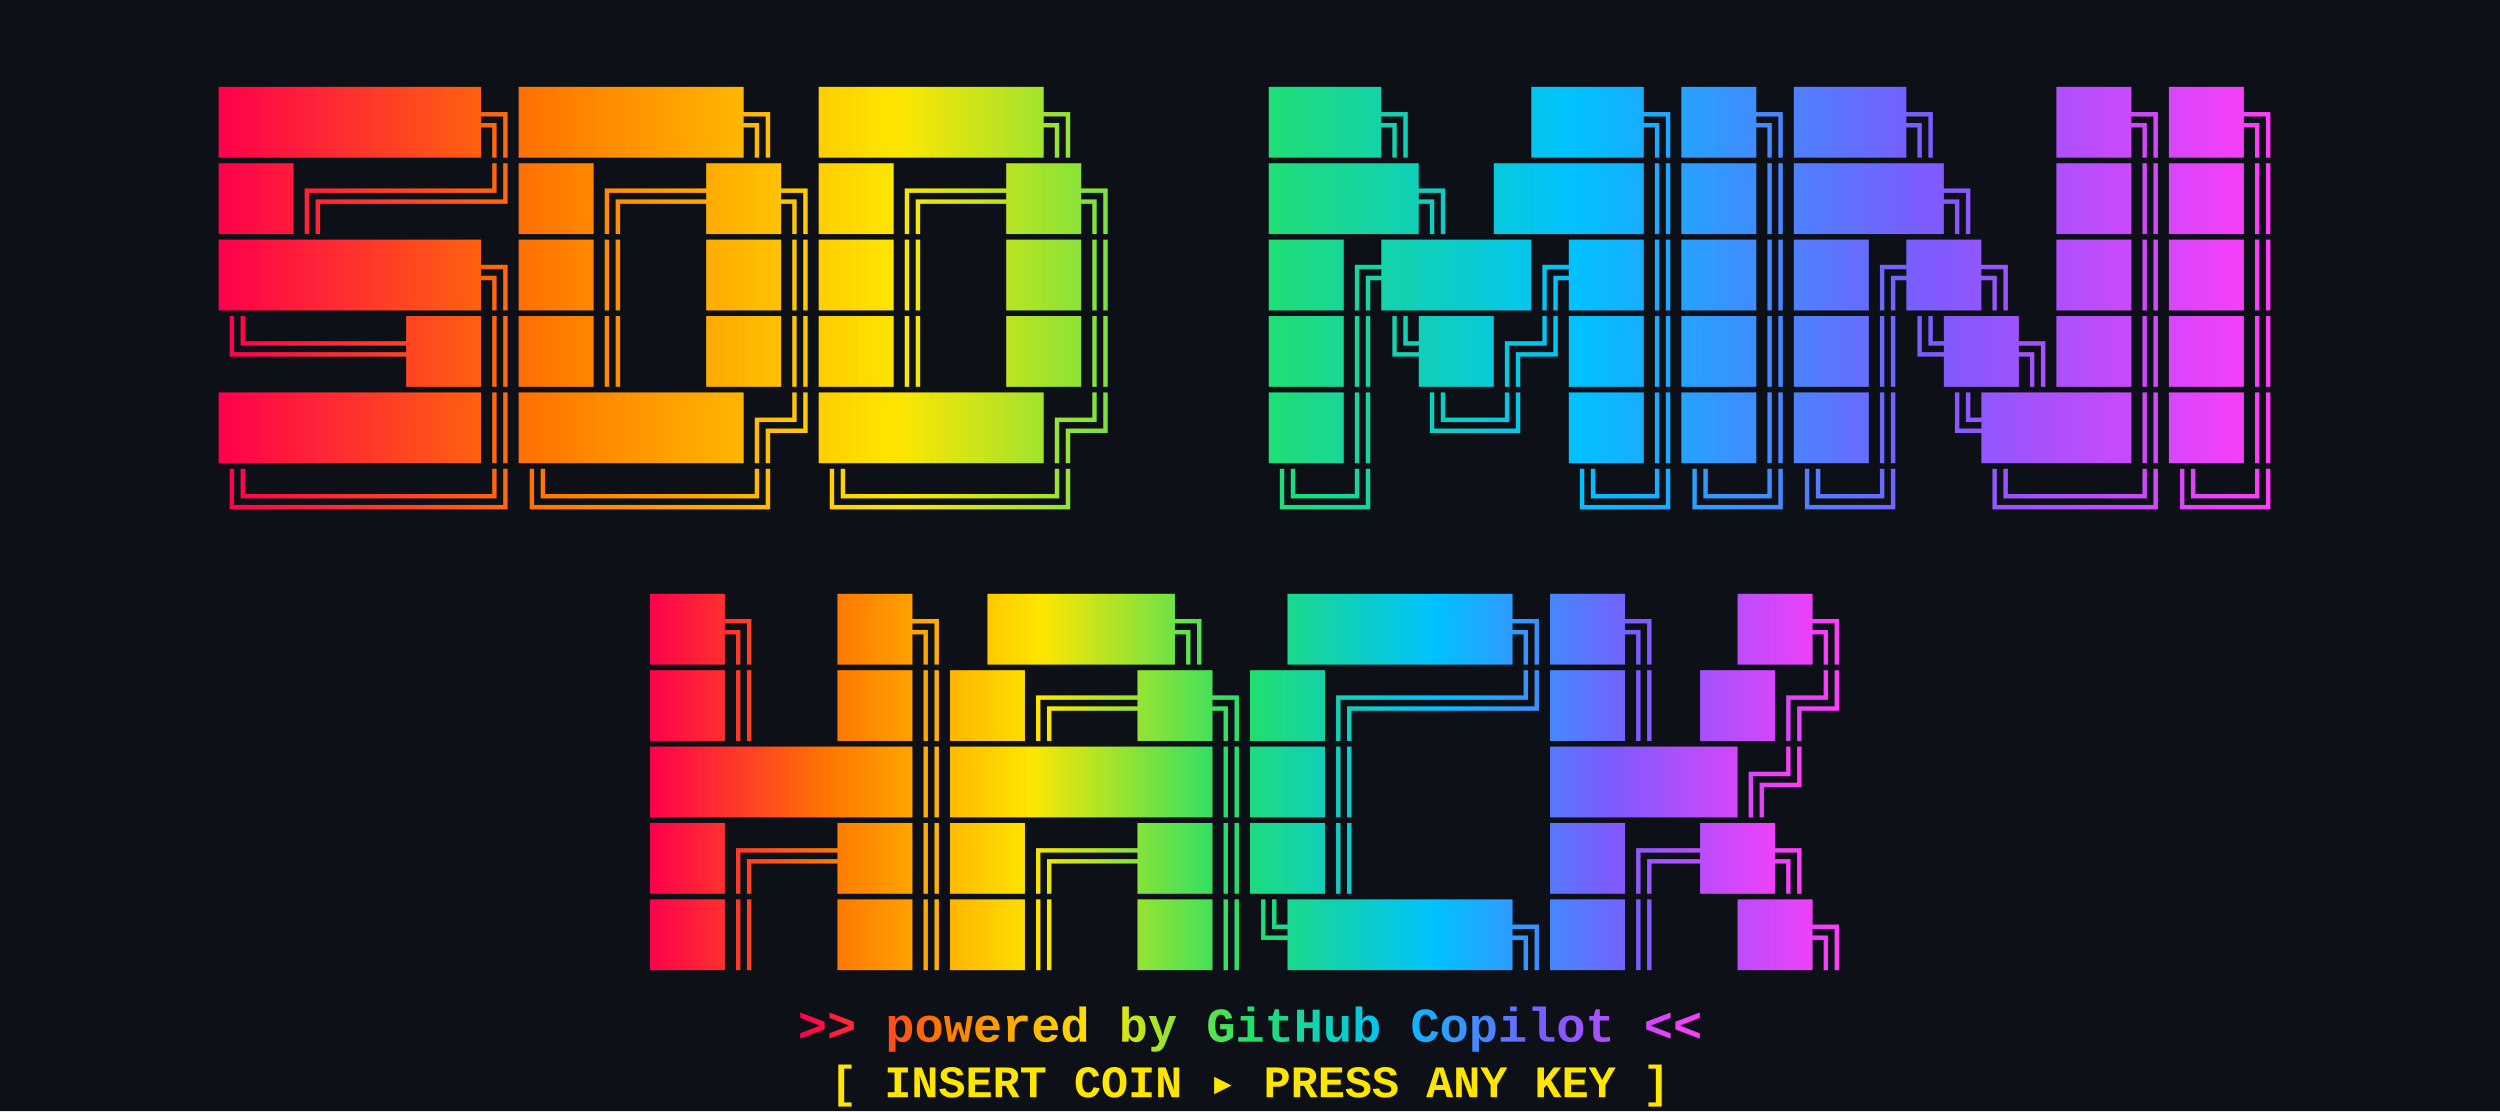
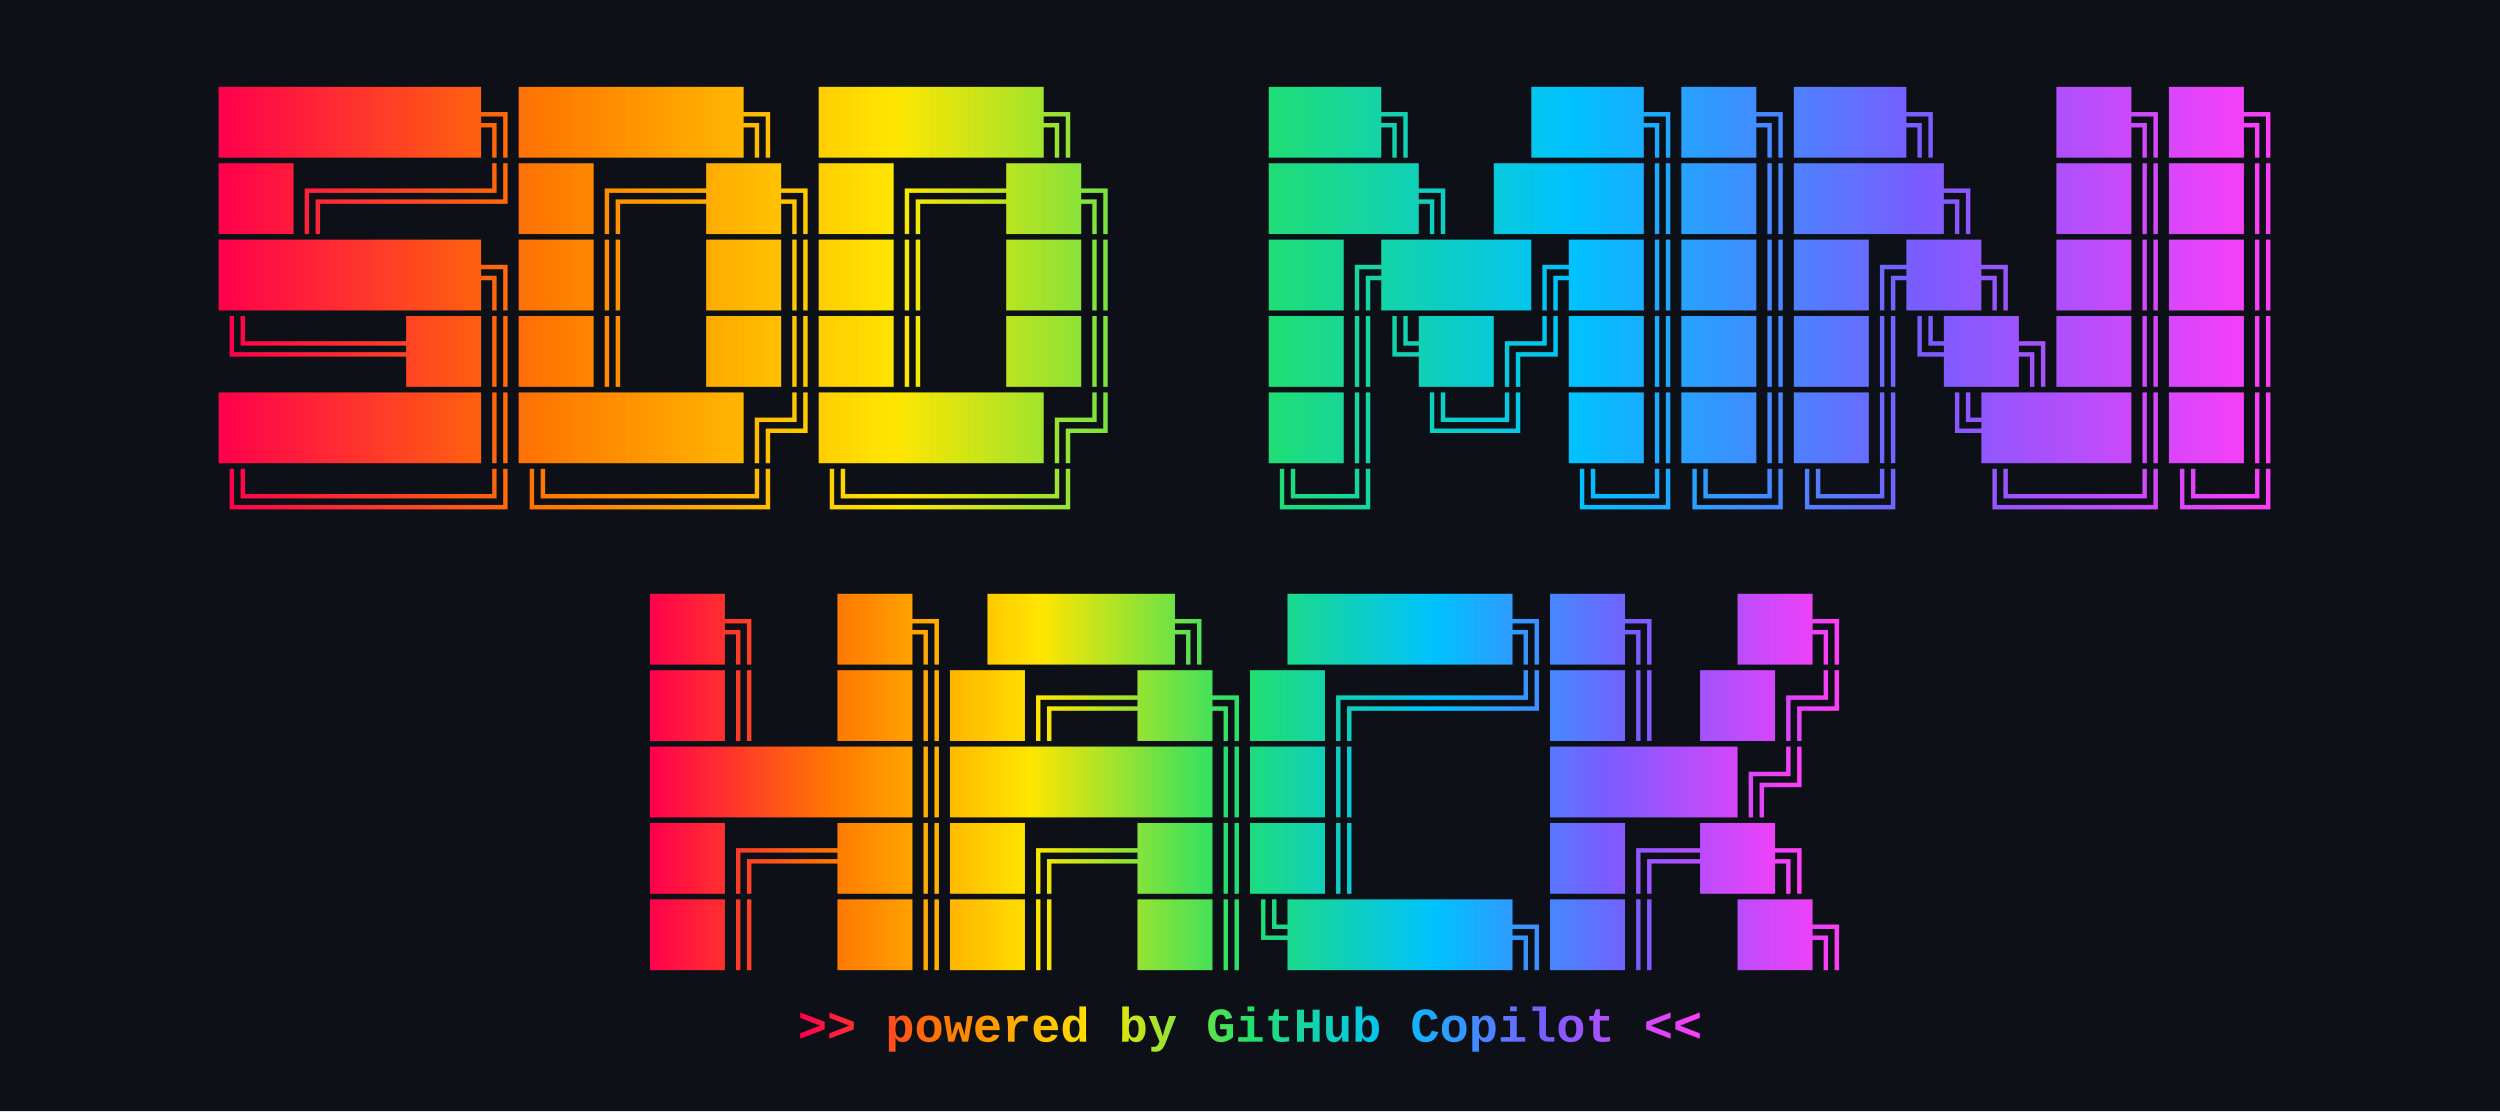
<svg xmlns="http://www.w3.org/2000/svg" viewBox="0 0 720 320" role="img" aria-label="SDD Mini Hack — powered by GitHub Copilot">
  <defs>
    <linearGradient id="rainbow" x1="0%" y1="0%" x2="100%" y2="0%">
      <stop offset="0%" stop-color="#ff004d" />
      <stop offset="16%" stop-color="#ff7a00" />
      <stop offset="33%" stop-color="#ffe600" />
      <stop offset="50%" stop-color="#22e06a" />
      <stop offset="66%" stop-color="#00c2ff" />
      <stop offset="83%" stop-color="#7a5cff" />
      <stop offset="100%" stop-color="#ff3df8" />
    </linearGradient>
    <style>
      .ascii { font-family: 'Menlo','Monaco','Consolas','Courier New',monospace; font-size: 18px; font-weight: 700; letter-spacing: 0; fill: url(#rainbow); }
      .sub   { font-family: 'Menlo','Monaco','Consolas','Courier New',monospace; font-size: 14px; font-weight: 700; fill: url(#rainbow); }
      .coin  { font-family: 'Menlo','Monaco','Consolas','Courier New',monospace; font-size: 13px; font-weight: 700; fill: #ffe600; }
    </style>
  </defs>
  <rect width="100%" height="100%" fill="#0d1117" />
  <g text-anchor="middle">
    <text class="ascii" x="360" y="40" xml:space="preserve">███████╗██████╗ ██████╗     ███╗   ███╗██╗███╗   ██╗██╗</text>
    <text class="ascii" x="360" y="62" xml:space="preserve">██╔════╝██╔══██╗██╔══██╗    ████╗ ████║██║████╗  ██║██║</text>
    <text class="ascii" x="360" y="84" xml:space="preserve">███████╗██║  ██║██║  ██║    ██╔████╔██║██║██╔██╗ ██║██║</text>
    <text class="ascii" x="360" y="106" xml:space="preserve">╚════██║██║  ██║██║  ██║    ██║╚██╔╝██║██║██║╚██╗██║██║</text>
    <text class="ascii" x="360" y="128" xml:space="preserve">███████║██████╔╝██████╔╝    ██║ ╚═╝ ██║██║██║ ╚████║██║</text>
    <text class="ascii" x="360" y="150" xml:space="preserve">╚══════╝╚═════╝ ╚═════╝     ╚═╝     ╚═╝╚═╝╚═╝  ╚═══╝╚═╝</text>
    <text class="ascii" x="360" y="186" xml:space="preserve">██╗  ██╗ █████╗  ██████╗██╗  ██╗</text>
    <text class="ascii" x="360" y="208" xml:space="preserve">██║  ██║██╔══██╗██╔════╝██║ ██╔╝</text>
    <text class="ascii" x="360" y="230" xml:space="preserve">███████║███████║██║     █████╔╝ </text>
    <text class="ascii" x="360" y="252" xml:space="preserve">██╔══██║██╔══██║██║     ██╔═██╗ </text>
    <text class="ascii" x="360" y="274" xml:space="preserve">██║  ██║██║  ██║╚██████╗██║  ██╗</text>
    <text class="sub" x="360" y="300">&gt;&gt; powered by GitHub Copilot &lt;&lt;</text>
-     <text class="coin" x="360" y="316">[ INSERT COIN ▸ PRESS ANY KEY ]</text>
  </g>
</svg>
